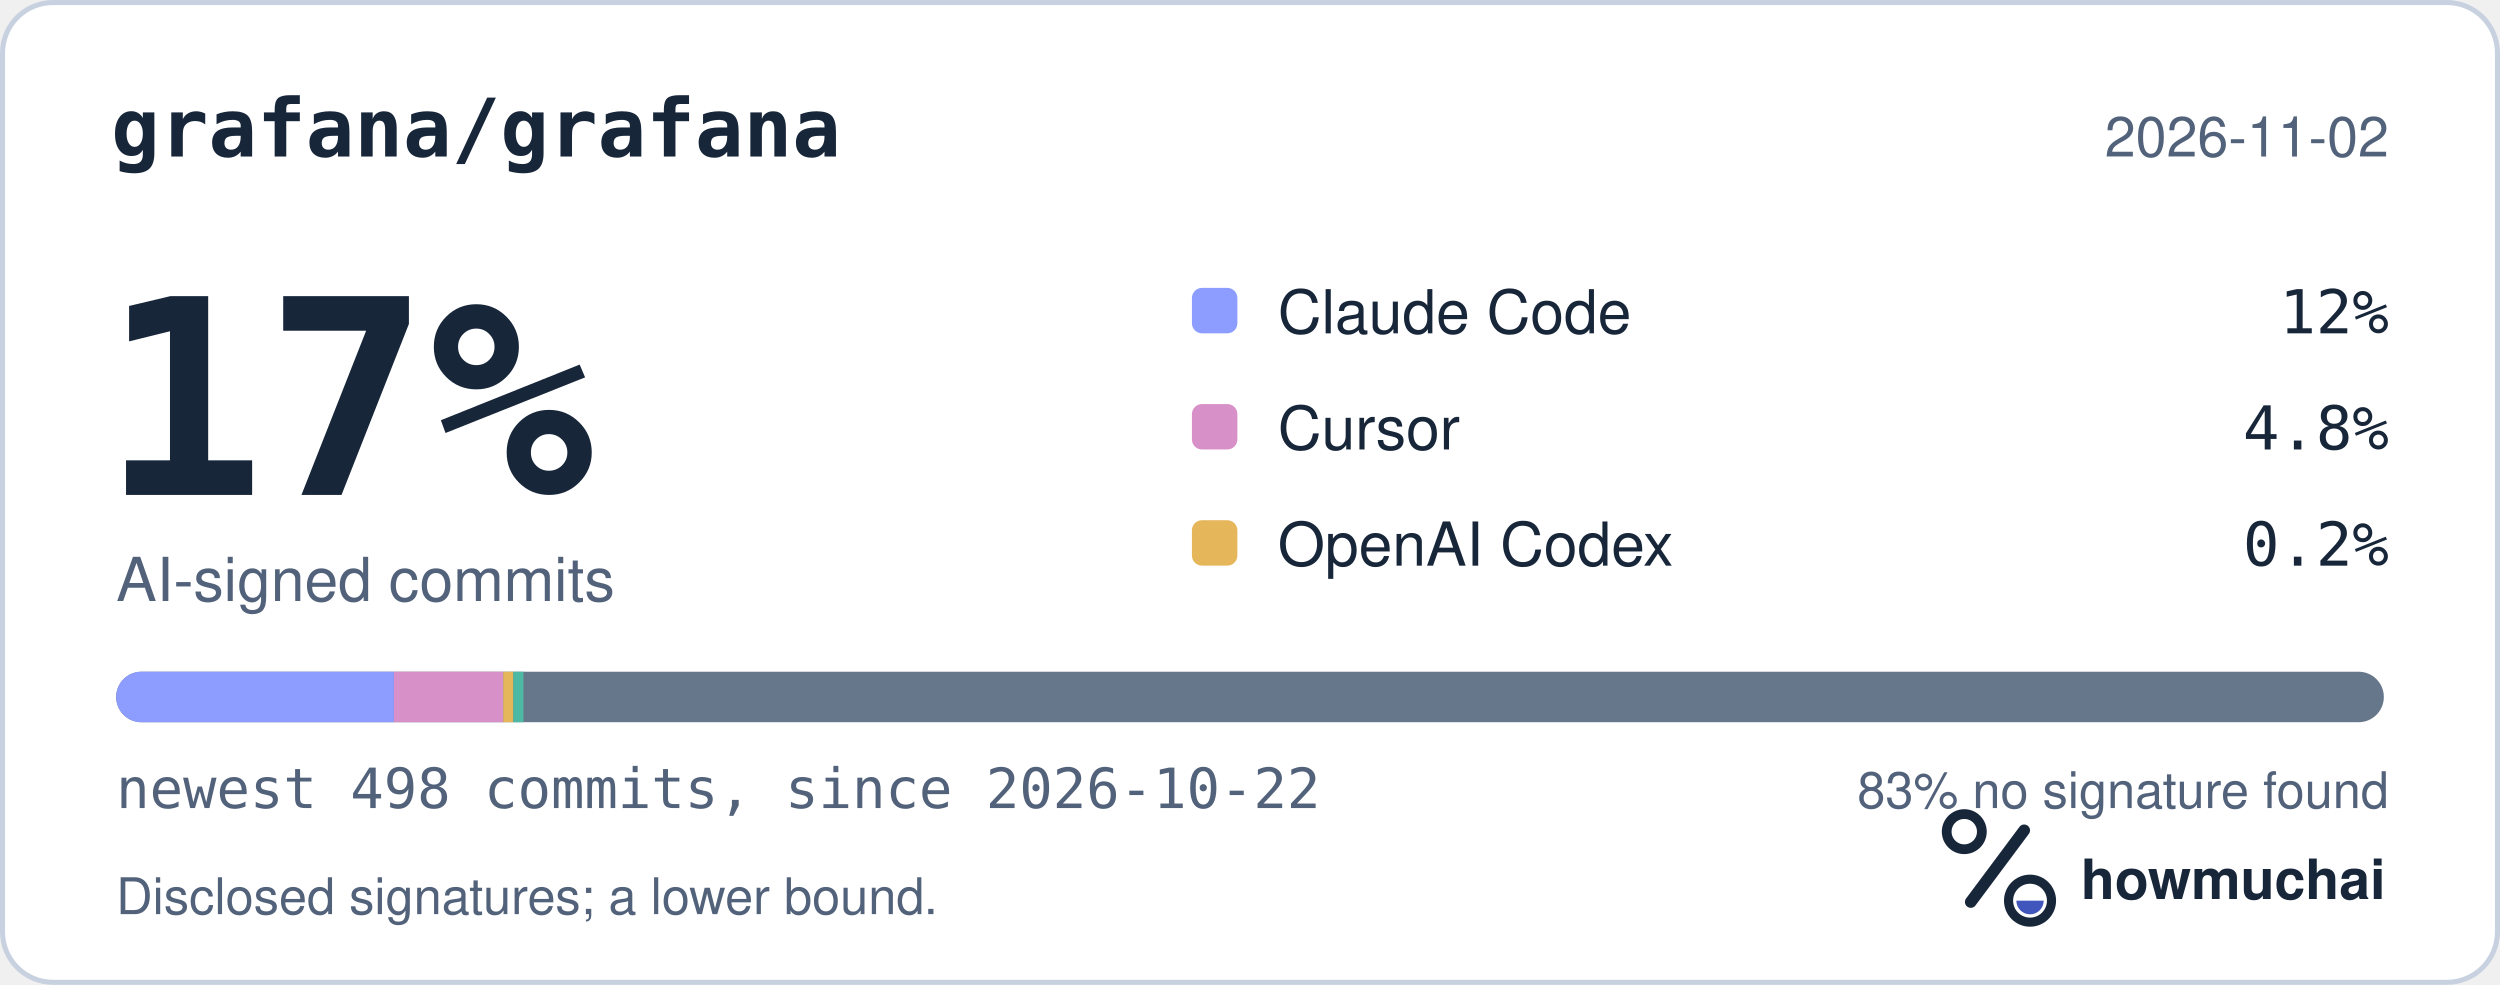
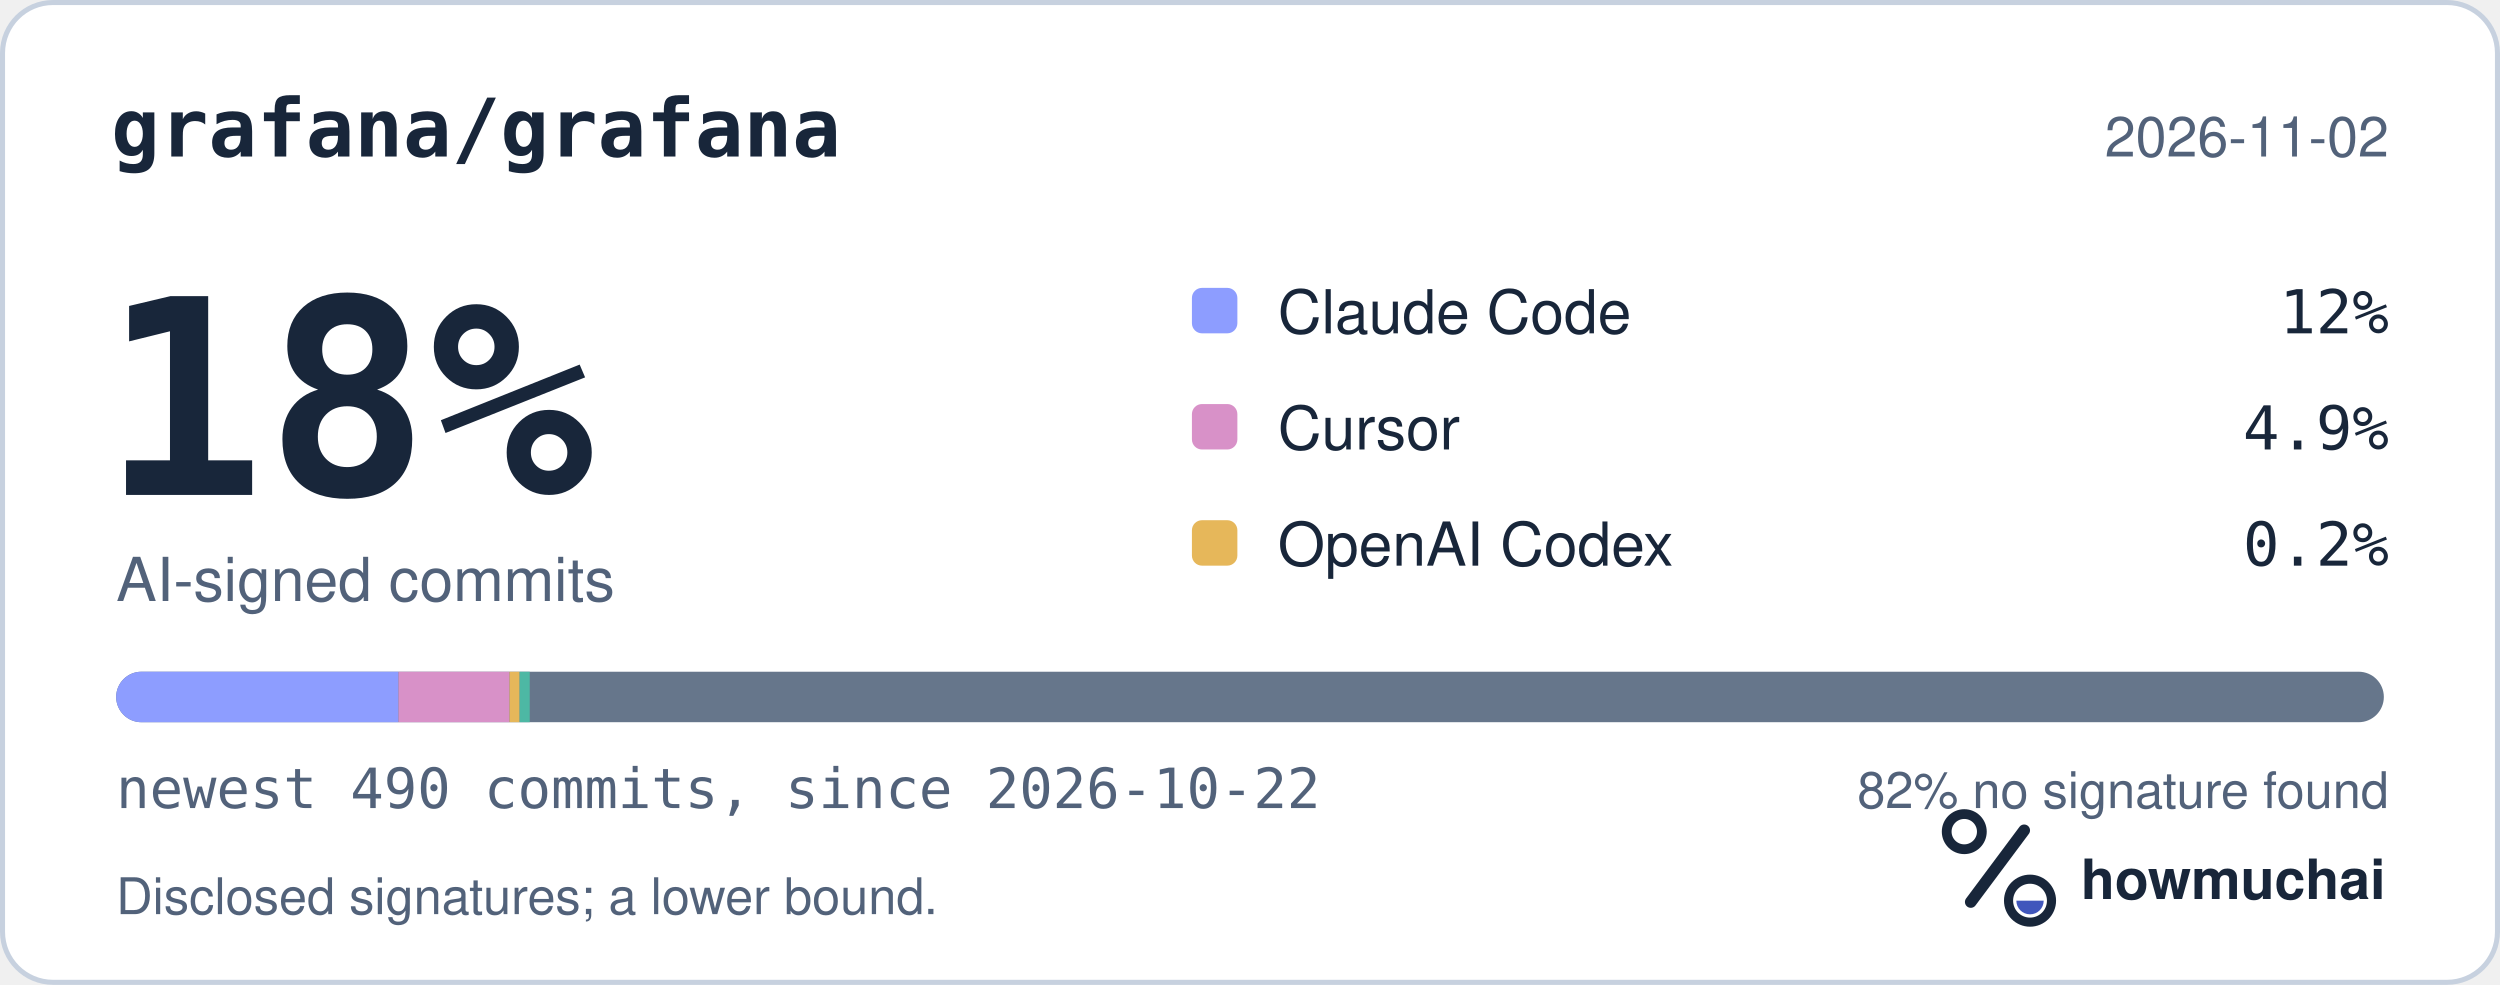
<svg xmlns="http://www.w3.org/2000/svg" width="495" height="195" viewBox="0 0 495 195" role="img" aria-labelledby="hm-t hm-d">
  <rect x="0.5" y="0.5" width="494" height="194" rx="10" fill="#FFFFFF" stroke="#C7D1DF" />
  <text x="22" y="31" fill="#18263A" font-family="ui-monospace, SF Mono, Menlo, Consolas, IBM Plex Mono, monospace" font-size="16" font-weight="600">grafana/grafana</text>
  <text x="473" y="31" fill="#52627A" font-family="-apple-system, BlinkMacSystemFont, Segoe UI, Helvetica, Arial, Fira Sans, sans-serif" font-size="11" text-anchor="end">2026-11-02</text>
-   <text x="20" y="98" fill="#18263A" font-family="ui-monospace, SF Mono, Menlo, Consolas, IBM Plex Mono, monospace" font-size="54" font-weight="700">17%</text>
+   <text x="20" y="98" fill="#18263A" font-family="ui-monospace, SF Mono, Menlo, Consolas, IBM Plex Mono, monospace" font-size="54" font-weight="700">18%</text>
  <text x="23" y="119" fill="#52627A" font-family="-apple-system, BlinkMacSystemFont, Segoe UI, Helvetica, Arial, Fira Sans, sans-serif" font-size="12">AI-signed commits</text>
  <rect x="236" y="57" width="9" height="9" rx="2" fill="#8D9DFF" />
  <text x="253" y="66" fill="#18263A" font-family="-apple-system, BlinkMacSystemFont, Segoe UI, Helvetica, Arial, Fira Sans, sans-serif" font-size="12">Claude Code</text>
  <text x="473" y="66" fill="#18263A" font-family="ui-monospace, SF Mono, Menlo, Consolas, IBM Plex Mono, monospace" font-size="12" text-anchor="end">12%</text>
  <rect x="236" y="80" width="9" height="9" rx="2" fill="#D891C8" />
  <text x="253" y="89" fill="#18263A" font-family="-apple-system, BlinkMacSystemFont, Segoe UI, Helvetica, Arial, Fira Sans, sans-serif" font-size="12">Cursor</text>
-   <text x="473" y="89" fill="#18263A" font-family="ui-monospace, SF Mono, Menlo, Consolas, IBM Plex Mono, monospace" font-size="12" text-anchor="end">4.8%</text>
+   <text x="473" y="89" fill="#18263A" font-family="ui-monospace, SF Mono, Menlo, Consolas, IBM Plex Mono, monospace" font-size="12" text-anchor="end">4.9%</text>
  <rect x="236" y="103" width="9" height="9" rx="2" fill="#E6B75A" />
  <text x="253" y="112" fill="#18263A" font-family="-apple-system, BlinkMacSystemFont, Segoe UI, Helvetica, Arial, Fira Sans, sans-serif" font-size="12">OpenAI Codex</text>
  <text x="473" y="112" fill="#18263A" font-family="ui-monospace, SF Mono, Menlo, Consolas, IBM Plex Mono, monospace" font-size="12" text-anchor="end">0.2%</text>
  <defs>
    <clipPath id="hm-bar">
      <rect x="23" y="133" width="449" height="10" rx="5" />
    </clipPath>
  </defs>
  <rect x="23" y="133" width="449" height="10" rx="5" fill="#66768B" />
  <g clip-path="url(#hm-bar)">
-     <rect x="23.00" y="133" width="55.00" height="10" fill="#8D9DFF" />
-     <rect x="78.00" y="133" width="21.64" height="10" fill="#D891C8" />
-     <rect x="99.64" y="133" width="2.00" height="10" fill="#E6B75A" />
-     <rect x="101.64" y="133" width="2.00" height="10" fill="#4DB8A4" />
+     <rect x="23.00" y="133" width="55.90" height="10" fill="#8D9DFF" />
+     <rect x="78.90" y="133" width="21.99" height="10" fill="#D891C8" />
+     <rect x="100.89" y="133" width="2.00" height="10" fill="#E6B75A" />
+     <rect x="102.89" y="133" width="2.00" height="10" fill="#4DB8A4" />
  </g>
-   <text x="23" y="160" fill="#52627A" font-family="ui-monospace, SF Mono, Menlo, Consolas, IBM Plex Mono, monospace" font-size="11">newest 498 commits, since 2026-10-22</text>
-   <text x="473" y="160" fill="#52627A" font-family="-apple-system, BlinkMacSystemFont, Segoe UI, Helvetica, Arial, Fira Sans, sans-serif" font-size="10" text-anchor="end">83% no signature found</text>
+   <text x="23" y="160" fill="#52627A" font-family="ui-monospace, SF Mono, Menlo, Consolas, IBM Plex Mono, monospace" font-size="11">newest 490 commits, since 2026-10-22</text>
+   <text x="473" y="160" fill="#52627A" font-family="-apple-system, BlinkMacSystemFont, Segoe UI, Helvetica, Arial, Fira Sans, sans-serif" font-size="10" text-anchor="end">82% no signature found</text>
  <text x="23" y="181" fill="#52627A" font-family="-apple-system, BlinkMacSystemFont, Segoe UI, Helvetica, Arial, Fira Sans, sans-serif" font-size="10">Disclosed signatures; a lower bound.</text>
  <g transform="translate(379 155) scale(0.06445312)">
    <circle cx="154" cy="150" r="54" fill="none" stroke="#18263A" stroke-width="30" />
    <path d="M174 366 338 146" fill="none" stroke="#18263A" stroke-width="36" stroke-linecap="round" />
    <circle cx="356" cy="362" r="66" fill="none" stroke="#18263A" stroke-width="28" />
    <path d="M314 362a42 42 0 0 0 84 0Z" fill="#4056BC" />
  </g>
  <text x="412" y="178" fill="#18263A" font-family="-apple-system, BlinkMacSystemFont, Segoe UI, Helvetica, Arial, Fira Sans, sans-serif" font-size="11" font-weight="650">howmuchai</text>
</svg>
